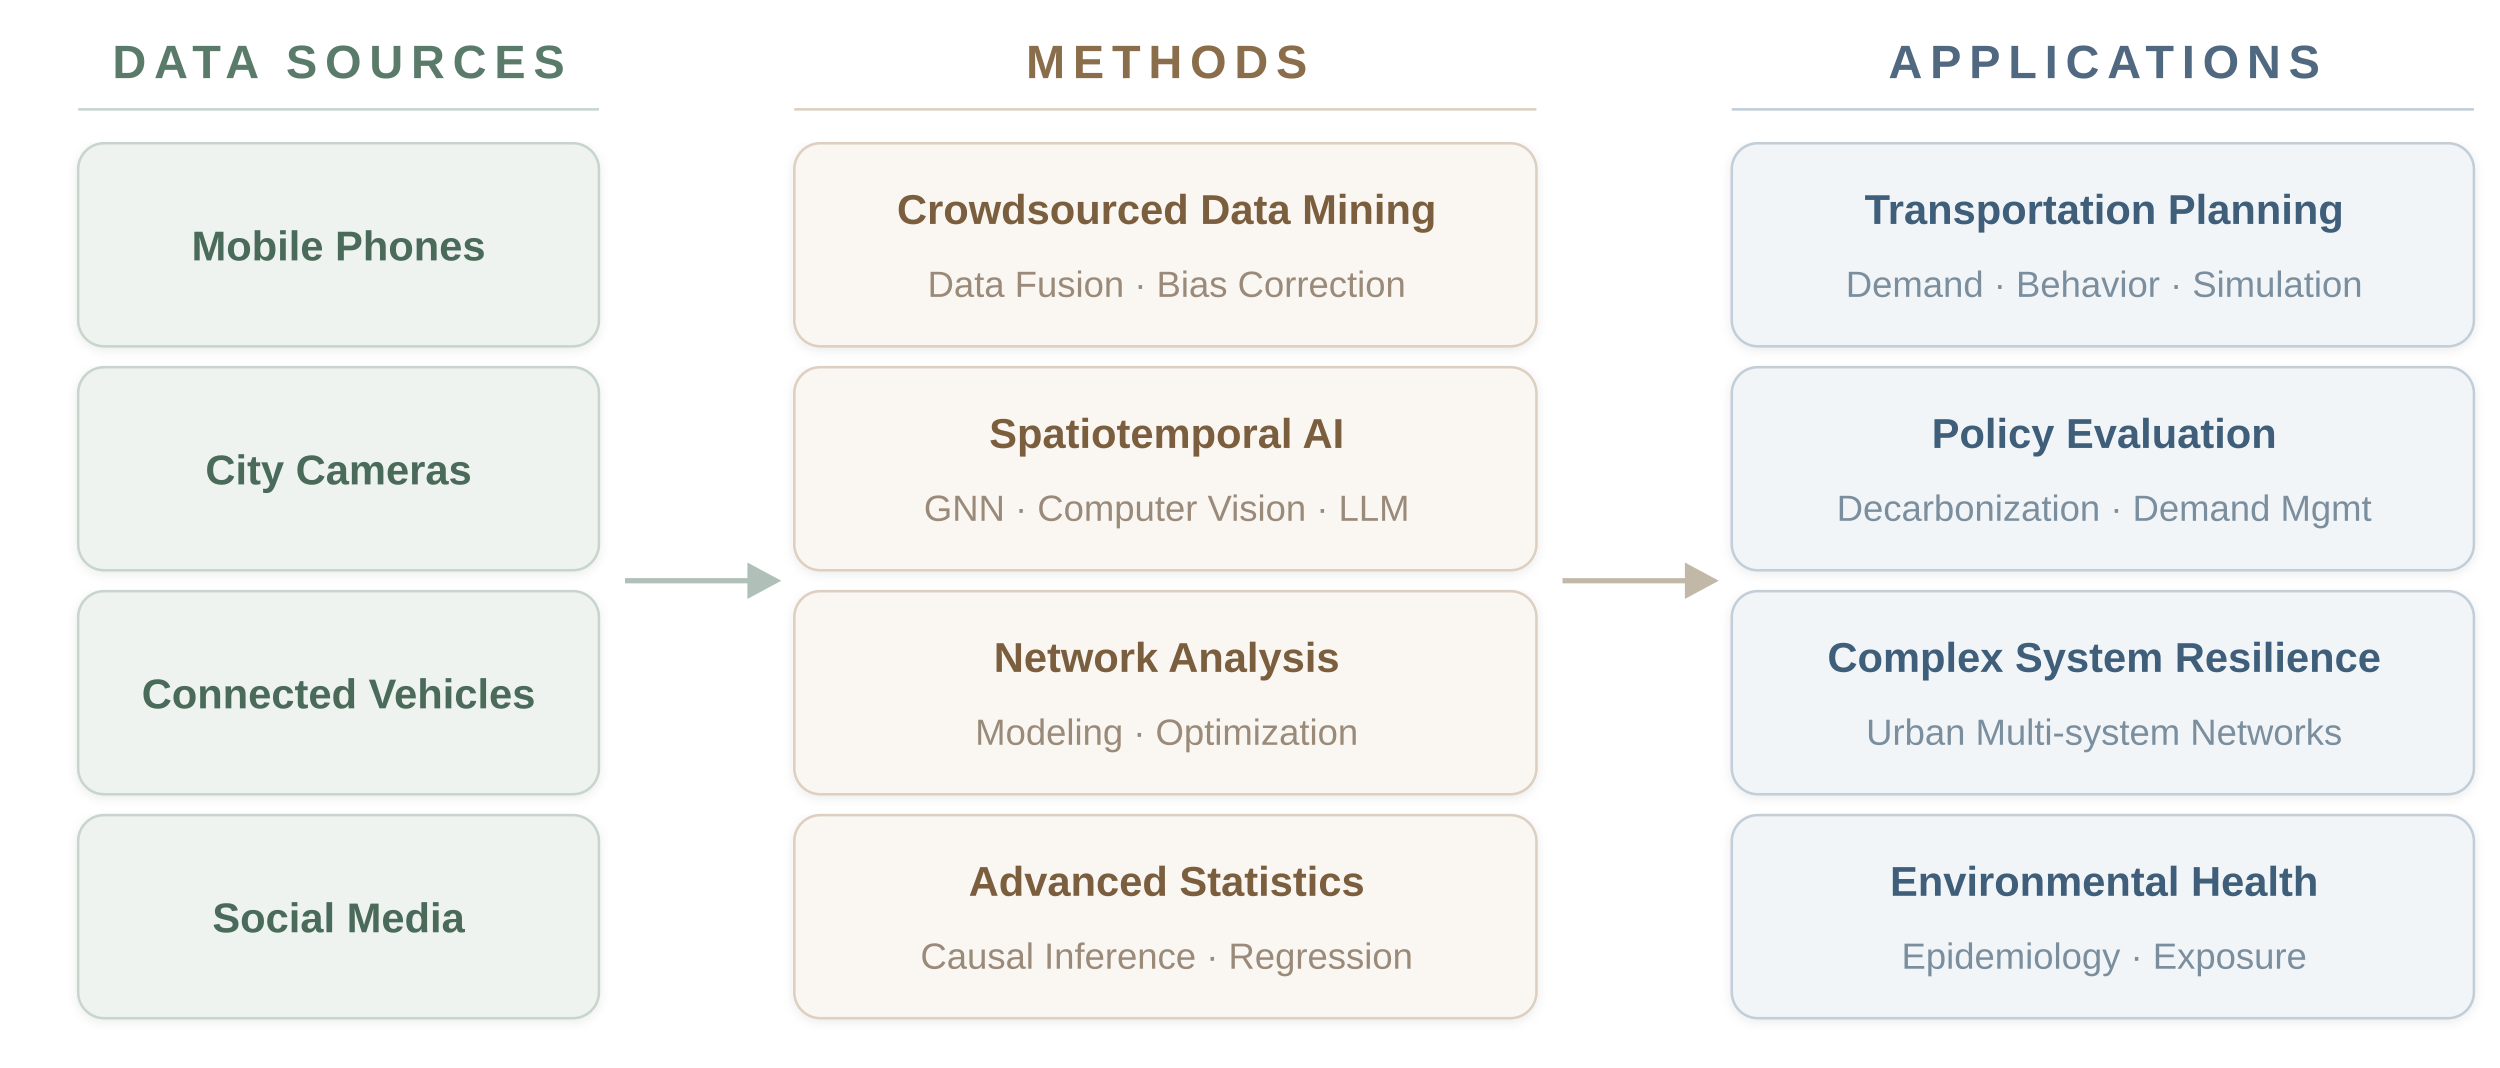
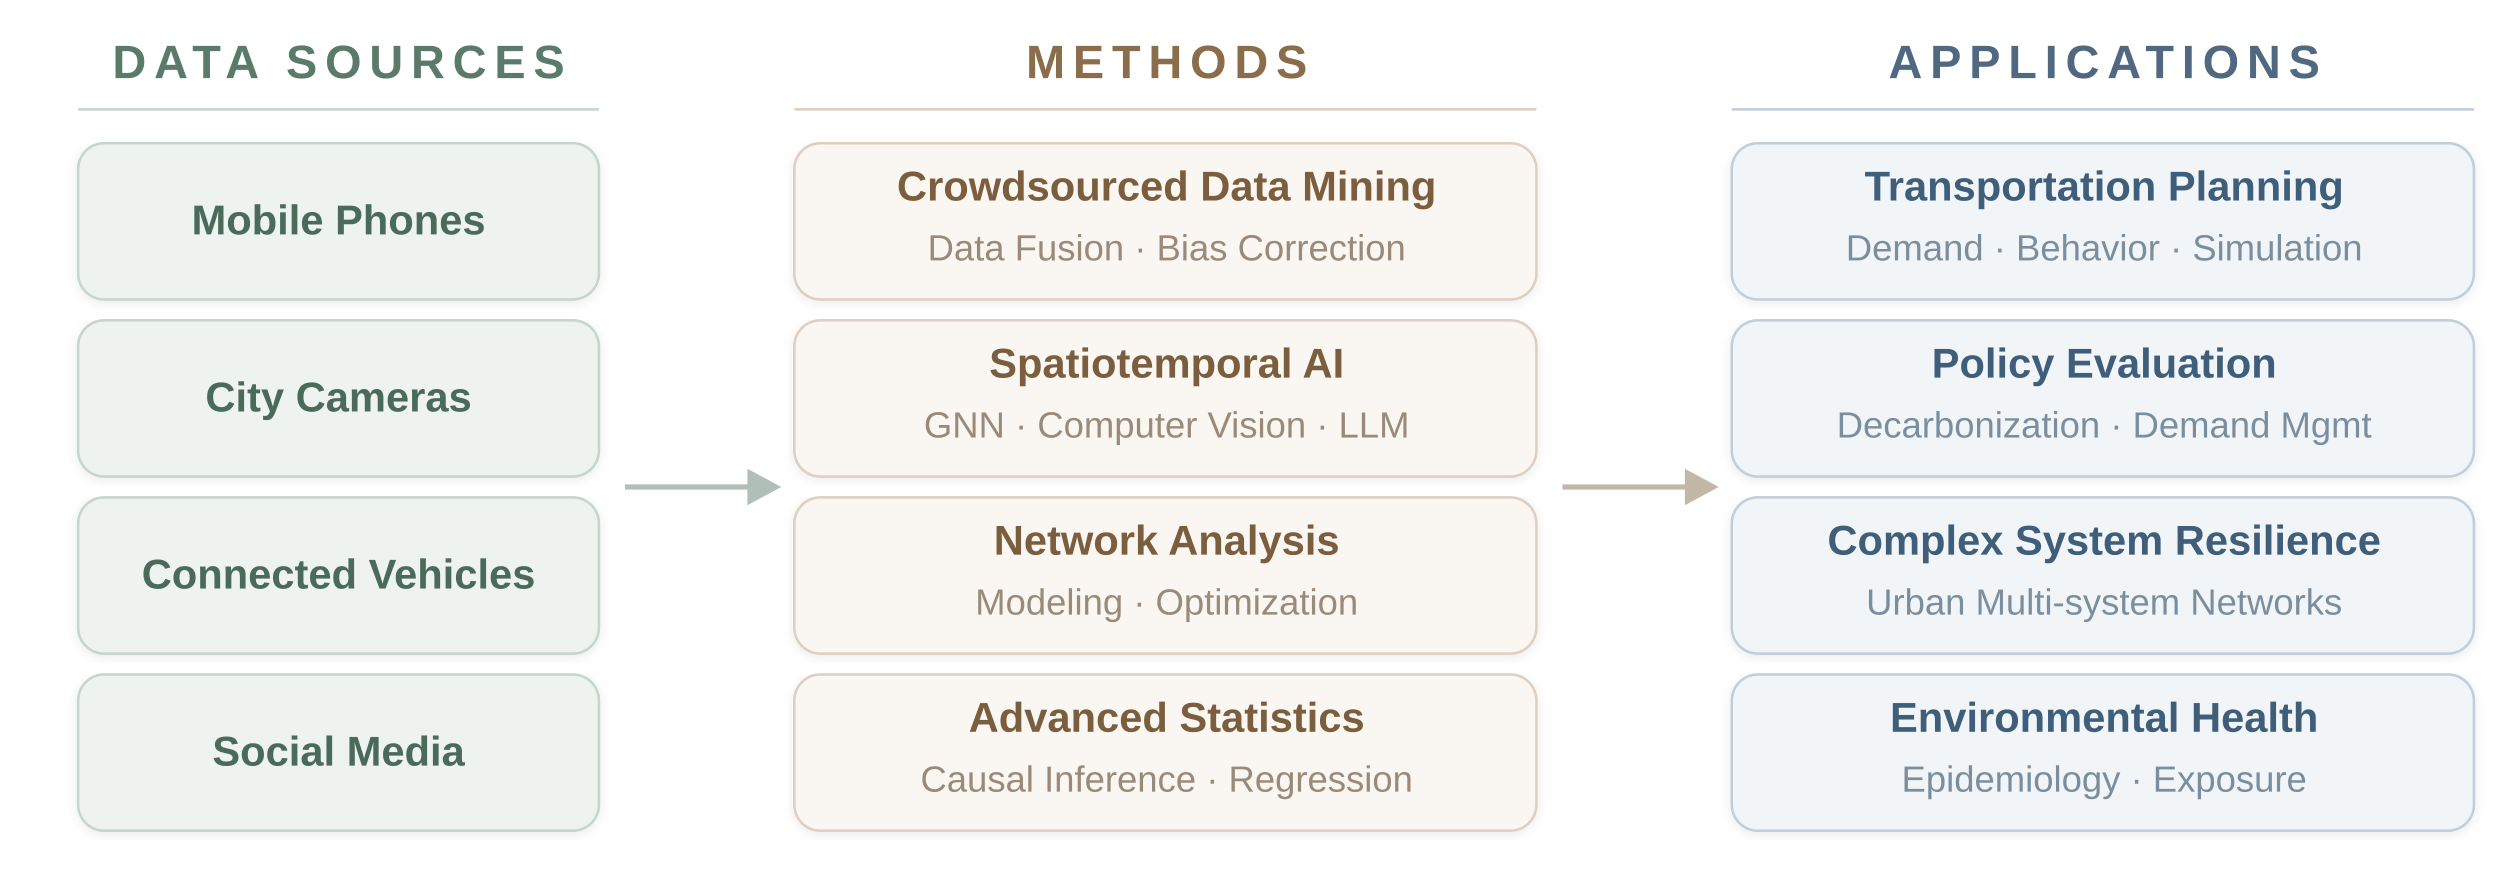
- <svg xmlns="http://www.w3.org/2000/svg" viewBox="0 0 960 410" font-family="'Segoe UI', 'Helvetica Neue', Arial, sans-serif">
+ <svg xmlns="http://www.w3.org/2000/svg" viewBox="0 0 960 338" font-family="'Segoe UI', 'Helvetica Neue', Arial, sans-serif">
  <defs>
    <filter id="s" x="-2%" y="-2%" width="104%" height="108%">
      <feDropShadow dx="0" dy="1" stdDeviation="2" flood-opacity="0.08" />
    </filter>
  </defs>
  <text x="130" y="30" text-anchor="middle" fill="#5a7a6a" font-size="18" font-weight="700" letter-spacing="3">DATA SOURCES</text>
  <line x1="30" y1="42" x2="230" y2="42" stroke="#c8d5cd" stroke-width="1" />
-   <rect x="30" y="55" width="200" height="78" rx="10" fill="#eef3f0" stroke="#c8d5cd" stroke-width="1" filter="url(#s)" />
-   <text x="130" y="100" text-anchor="middle" fill="#4a6a5a" font-size="16" font-weight="600">Mobile Phones</text>
-   <rect x="30" y="141" width="200" height="78" rx="10" fill="#eef3f0" stroke="#c8d5cd" stroke-width="1" filter="url(#s)" />
-   <text x="130" y="186" text-anchor="middle" fill="#4a6a5a" font-size="16" font-weight="600">City Cameras</text>
-   <rect x="30" y="227" width="200" height="78" rx="10" fill="#eef3f0" stroke="#c8d5cd" stroke-width="1" filter="url(#s)" />
-   <text x="130" y="272" text-anchor="middle" fill="#4a6a5a" font-size="16" font-weight="600">Connected Vehicles</text>
-   <rect x="30" y="313" width="200" height="78" rx="10" fill="#eef3f0" stroke="#c8d5cd" stroke-width="1" filter="url(#s)" />
-   <text x="130" y="358" text-anchor="middle" fill="#4a6a5a" font-size="16" font-weight="600">Social Media</text>
-   <line x1="240" y1="223" x2="290" y2="223" stroke="#b0bfb8" stroke-width="2" />
-   <polygon points="287,216 300,223 287,230" fill="#b0bfb8" />
+   <rect x="30" y="55" width="200" height="60" rx="10" fill="#eef3f0" stroke="#c8d5cd" stroke-width="1" filter="url(#s)" />
+   <text x="130" y="90" text-anchor="middle" fill="#4a6a5a" font-size="16" font-weight="600">Mobile Phones</text>
+   <rect x="30" y="123" width="200" height="60" rx="10" fill="#eef3f0" stroke="#c8d5cd" stroke-width="1" filter="url(#s)" />
+   <text x="130" y="158" text-anchor="middle" fill="#4a6a5a" font-size="16" font-weight="600">City Cameras</text>
+   <rect x="30" y="191" width="200" height="60" rx="10" fill="#eef3f0" stroke="#c8d5cd" stroke-width="1" filter="url(#s)" />
+   <text x="130" y="226" text-anchor="middle" fill="#4a6a5a" font-size="16" font-weight="600">Connected Vehicles</text>
+   <rect x="30" y="259" width="200" height="60" rx="10" fill="#eef3f0" stroke="#c8d5cd" stroke-width="1" filter="url(#s)" />
+   <text x="130" y="294" text-anchor="middle" fill="#4a6a5a" font-size="16" font-weight="600">Social Media</text>
+   <line x1="240" y1="187" x2="290" y2="187" stroke="#b0bfb8" stroke-width="2" />
+   <polygon points="287,180 300,187 287,194" fill="#b0bfb8" />
  <text x="448" y="30" text-anchor="middle" fill="#8a6d4a" font-size="18" font-weight="700" letter-spacing="3">METHODS</text>
  <line x1="305" y1="42" x2="590" y2="42" stroke="#ddd0c2" stroke-width="1" />
-   <rect x="305" y="55" width="285" height="78" rx="10" fill="#faf6f1" stroke="#ddd0c2" stroke-width="1" filter="url(#s)" />
-   <text x="448" y="86" text-anchor="middle" fill="#7a5e3e" font-size="16" font-weight="700">Crowdsourced Data Mining</text>
-   <text x="448" y="114" text-anchor="middle" fill="#9a8a7a" font-size="14">Data Fusion · Bias Correction</text>
-   <rect x="305" y="141" width="285" height="78" rx="10" fill="#faf6f1" stroke="#ddd0c2" stroke-width="1" filter="url(#s)" />
-   <text x="448" y="172" text-anchor="middle" fill="#7a5e3e" font-size="16" font-weight="700">Spatiotemporal AI</text>
-   <text x="448" y="200" text-anchor="middle" fill="#9a8a7a" font-size="14">GNN · Computer Vision · LLM</text>
-   <rect x="305" y="227" width="285" height="78" rx="10" fill="#faf6f1" stroke="#ddd0c2" stroke-width="1" filter="url(#s)" />
-   <text x="448" y="258" text-anchor="middle" fill="#7a5e3e" font-size="16" font-weight="700">Network Analysis</text>
-   <text x="448" y="286" text-anchor="middle" fill="#9a8a7a" font-size="14">Modeling · Optimization</text>
-   <rect x="305" y="313" width="285" height="78" rx="10" fill="#faf6f1" stroke="#ddd0c2" stroke-width="1" filter="url(#s)" />
-   <text x="448" y="344" text-anchor="middle" fill="#7a5e3e" font-size="16" font-weight="700">Advanced Statistics</text>
-   <text x="448" y="372" text-anchor="middle" fill="#9a8a7a" font-size="14">Causal Inference · Regression</text>
-   <line x1="600" y1="223" x2="650" y2="223" stroke="#c2b8a8" stroke-width="2" />
-   <polygon points="647,216 660,223 647,230" fill="#c2b8a8" />
+   <rect x="305" y="55" width="285" height="60" rx="10" fill="#faf6f1" stroke="#ddd0c2" stroke-width="1" filter="url(#s)" />
+   <text x="448" y="77" text-anchor="middle" fill="#7a5e3e" font-size="16" font-weight="700">Crowdsourced Data Mining</text>
+   <text x="448" y="100" text-anchor="middle" fill="#9a8a7a" font-size="14">Data Fusion · Bias Correction</text>
+   <rect x="305" y="123" width="285" height="60" rx="10" fill="#faf6f1" stroke="#ddd0c2" stroke-width="1" filter="url(#s)" />
+   <text x="448" y="145" text-anchor="middle" fill="#7a5e3e" font-size="16" font-weight="700">Spatiotemporal AI</text>
+   <text x="448" y="168" text-anchor="middle" fill="#9a8a7a" font-size="14">GNN · Computer Vision · LLM</text>
+   <rect x="305" y="191" width="285" height="60" rx="10" fill="#faf6f1" stroke="#ddd0c2" stroke-width="1" filter="url(#s)" />
+   <text x="448" y="213" text-anchor="middle" fill="#7a5e3e" font-size="16" font-weight="700">Network Analysis</text>
+   <text x="448" y="236" text-anchor="middle" fill="#9a8a7a" font-size="14">Modeling · Optimization</text>
+   <rect x="305" y="259" width="285" height="60" rx="10" fill="#faf6f1" stroke="#ddd0c2" stroke-width="1" filter="url(#s)" />
+   <text x="448" y="281" text-anchor="middle" fill="#7a5e3e" font-size="16" font-weight="700">Advanced Statistics</text>
+   <text x="448" y="304" text-anchor="middle" fill="#9a8a7a" font-size="14">Causal Inference · Regression</text>
+   <line x1="600" y1="187" x2="650" y2="187" stroke="#c2b8a8" stroke-width="2" />
+   <polygon points="647,180 660,187 647,194" fill="#c2b8a8" />
  <text x="808" y="30" text-anchor="middle" fill="#506880" font-size="18" font-weight="700" letter-spacing="3">APPLICATIONS</text>
  <line x1="665" y1="42" x2="950" y2="42" stroke="#c2ced8" stroke-width="1" />
-   <rect x="665" y="55" width="285" height="78" rx="10" fill="#f2f5f8" stroke="#c2ced8" stroke-width="1" filter="url(#s)" />
-   <text x="808" y="86" text-anchor="middle" fill="#3e5e7a" font-size="16" font-weight="700">Transportation Planning</text>
-   <text x="808" y="114" text-anchor="middle" fill="#7a8e9e" font-size="14">Demand · Behavior · Simulation</text>
-   <rect x="665" y="141" width="285" height="78" rx="10" fill="#f2f5f8" stroke="#c2ced8" stroke-width="1" filter="url(#s)" />
-   <text x="808" y="172" text-anchor="middle" fill="#3e5e7a" font-size="16" font-weight="700">Policy Evaluation</text>
-   <text x="808" y="200" text-anchor="middle" fill="#7a8e9e" font-size="14">Decarbonization · Demand Mgmt</text>
-   <rect x="665" y="227" width="285" height="78" rx="10" fill="#f2f5f8" stroke="#c2ced8" stroke-width="1" filter="url(#s)" />
-   <text x="808" y="258" text-anchor="middle" fill="#3e5e7a" font-size="16" font-weight="700">Complex System Resilience</text>
-   <text x="808" y="286" text-anchor="middle" fill="#7a8e9e" font-size="14">Urban Multi-system Networks</text>
-   <rect x="665" y="313" width="285" height="78" rx="10" fill="#f2f5f8" stroke="#c2ced8" stroke-width="1" filter="url(#s)" />
-   <text x="808" y="344" text-anchor="middle" fill="#3e5e7a" font-size="16" font-weight="700">Environmental Health</text>
-   <text x="808" y="372" text-anchor="middle" fill="#7a8e9e" font-size="14">Epidemiology · Exposure</text>
+   <rect x="665" y="55" width="285" height="60" rx="10" fill="#f2f5f8" stroke="#c2ced8" stroke-width="1" filter="url(#s)" />
+   <text x="808" y="77" text-anchor="middle" fill="#3e5e7a" font-size="16" font-weight="700">Transportation Planning</text>
+   <text x="808" y="100" text-anchor="middle" fill="#7a8e9e" font-size="14">Demand · Behavior · Simulation</text>
+   <rect x="665" y="123" width="285" height="60" rx="10" fill="#f2f5f8" stroke="#c2ced8" stroke-width="1" filter="url(#s)" />
+   <text x="808" y="145" text-anchor="middle" fill="#3e5e7a" font-size="16" font-weight="700">Policy Evaluation</text>
+   <text x="808" y="168" text-anchor="middle" fill="#7a8e9e" font-size="14">Decarbonization · Demand Mgmt</text>
+   <rect x="665" y="191" width="285" height="60" rx="10" fill="#f2f5f8" stroke="#c2ced8" stroke-width="1" filter="url(#s)" />
+   <text x="808" y="213" text-anchor="middle" fill="#3e5e7a" font-size="16" font-weight="700">Complex System Resilience</text>
+   <text x="808" y="236" text-anchor="middle" fill="#7a8e9e" font-size="14">Urban Multi-system Networks</text>
+   <rect x="665" y="259" width="285" height="60" rx="10" fill="#f2f5f8" stroke="#c2ced8" stroke-width="1" filter="url(#s)" />
+   <text x="808" y="281" text-anchor="middle" fill="#3e5e7a" font-size="16" font-weight="700">Environmental Health</text>
+   <text x="808" y="304" text-anchor="middle" fill="#7a8e9e" font-size="14">Epidemiology · Exposure</text>
</svg>
